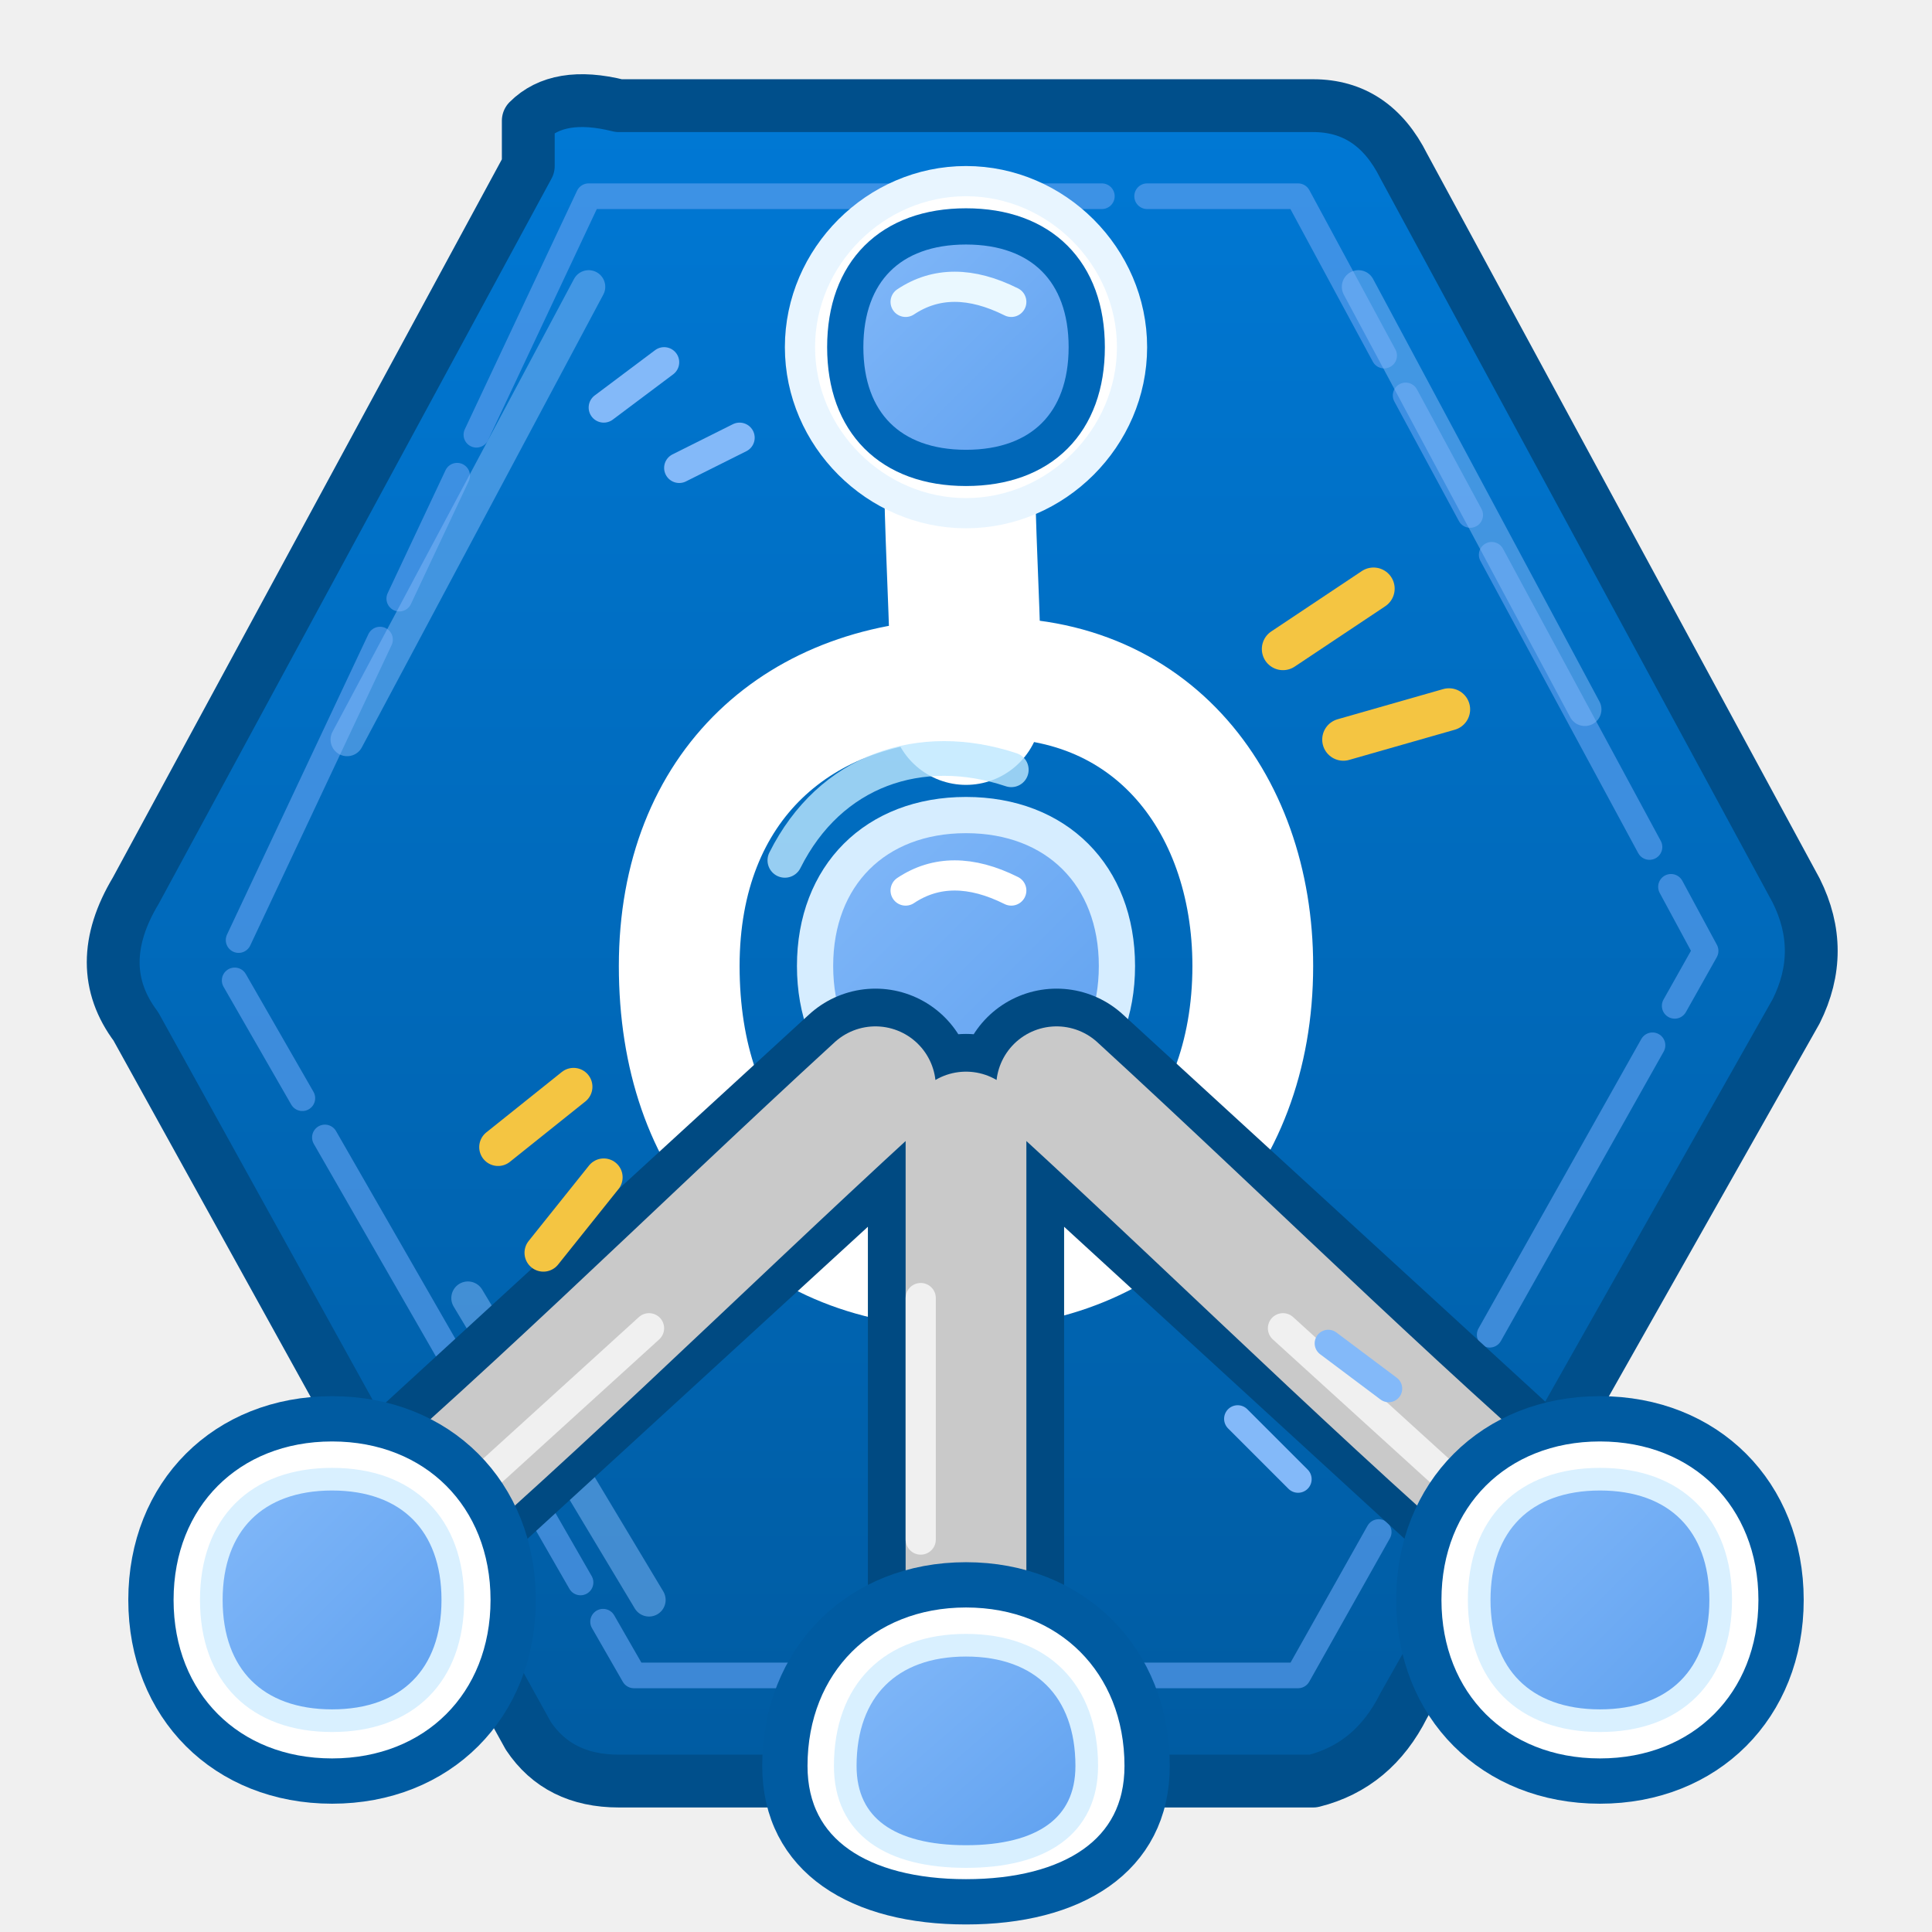
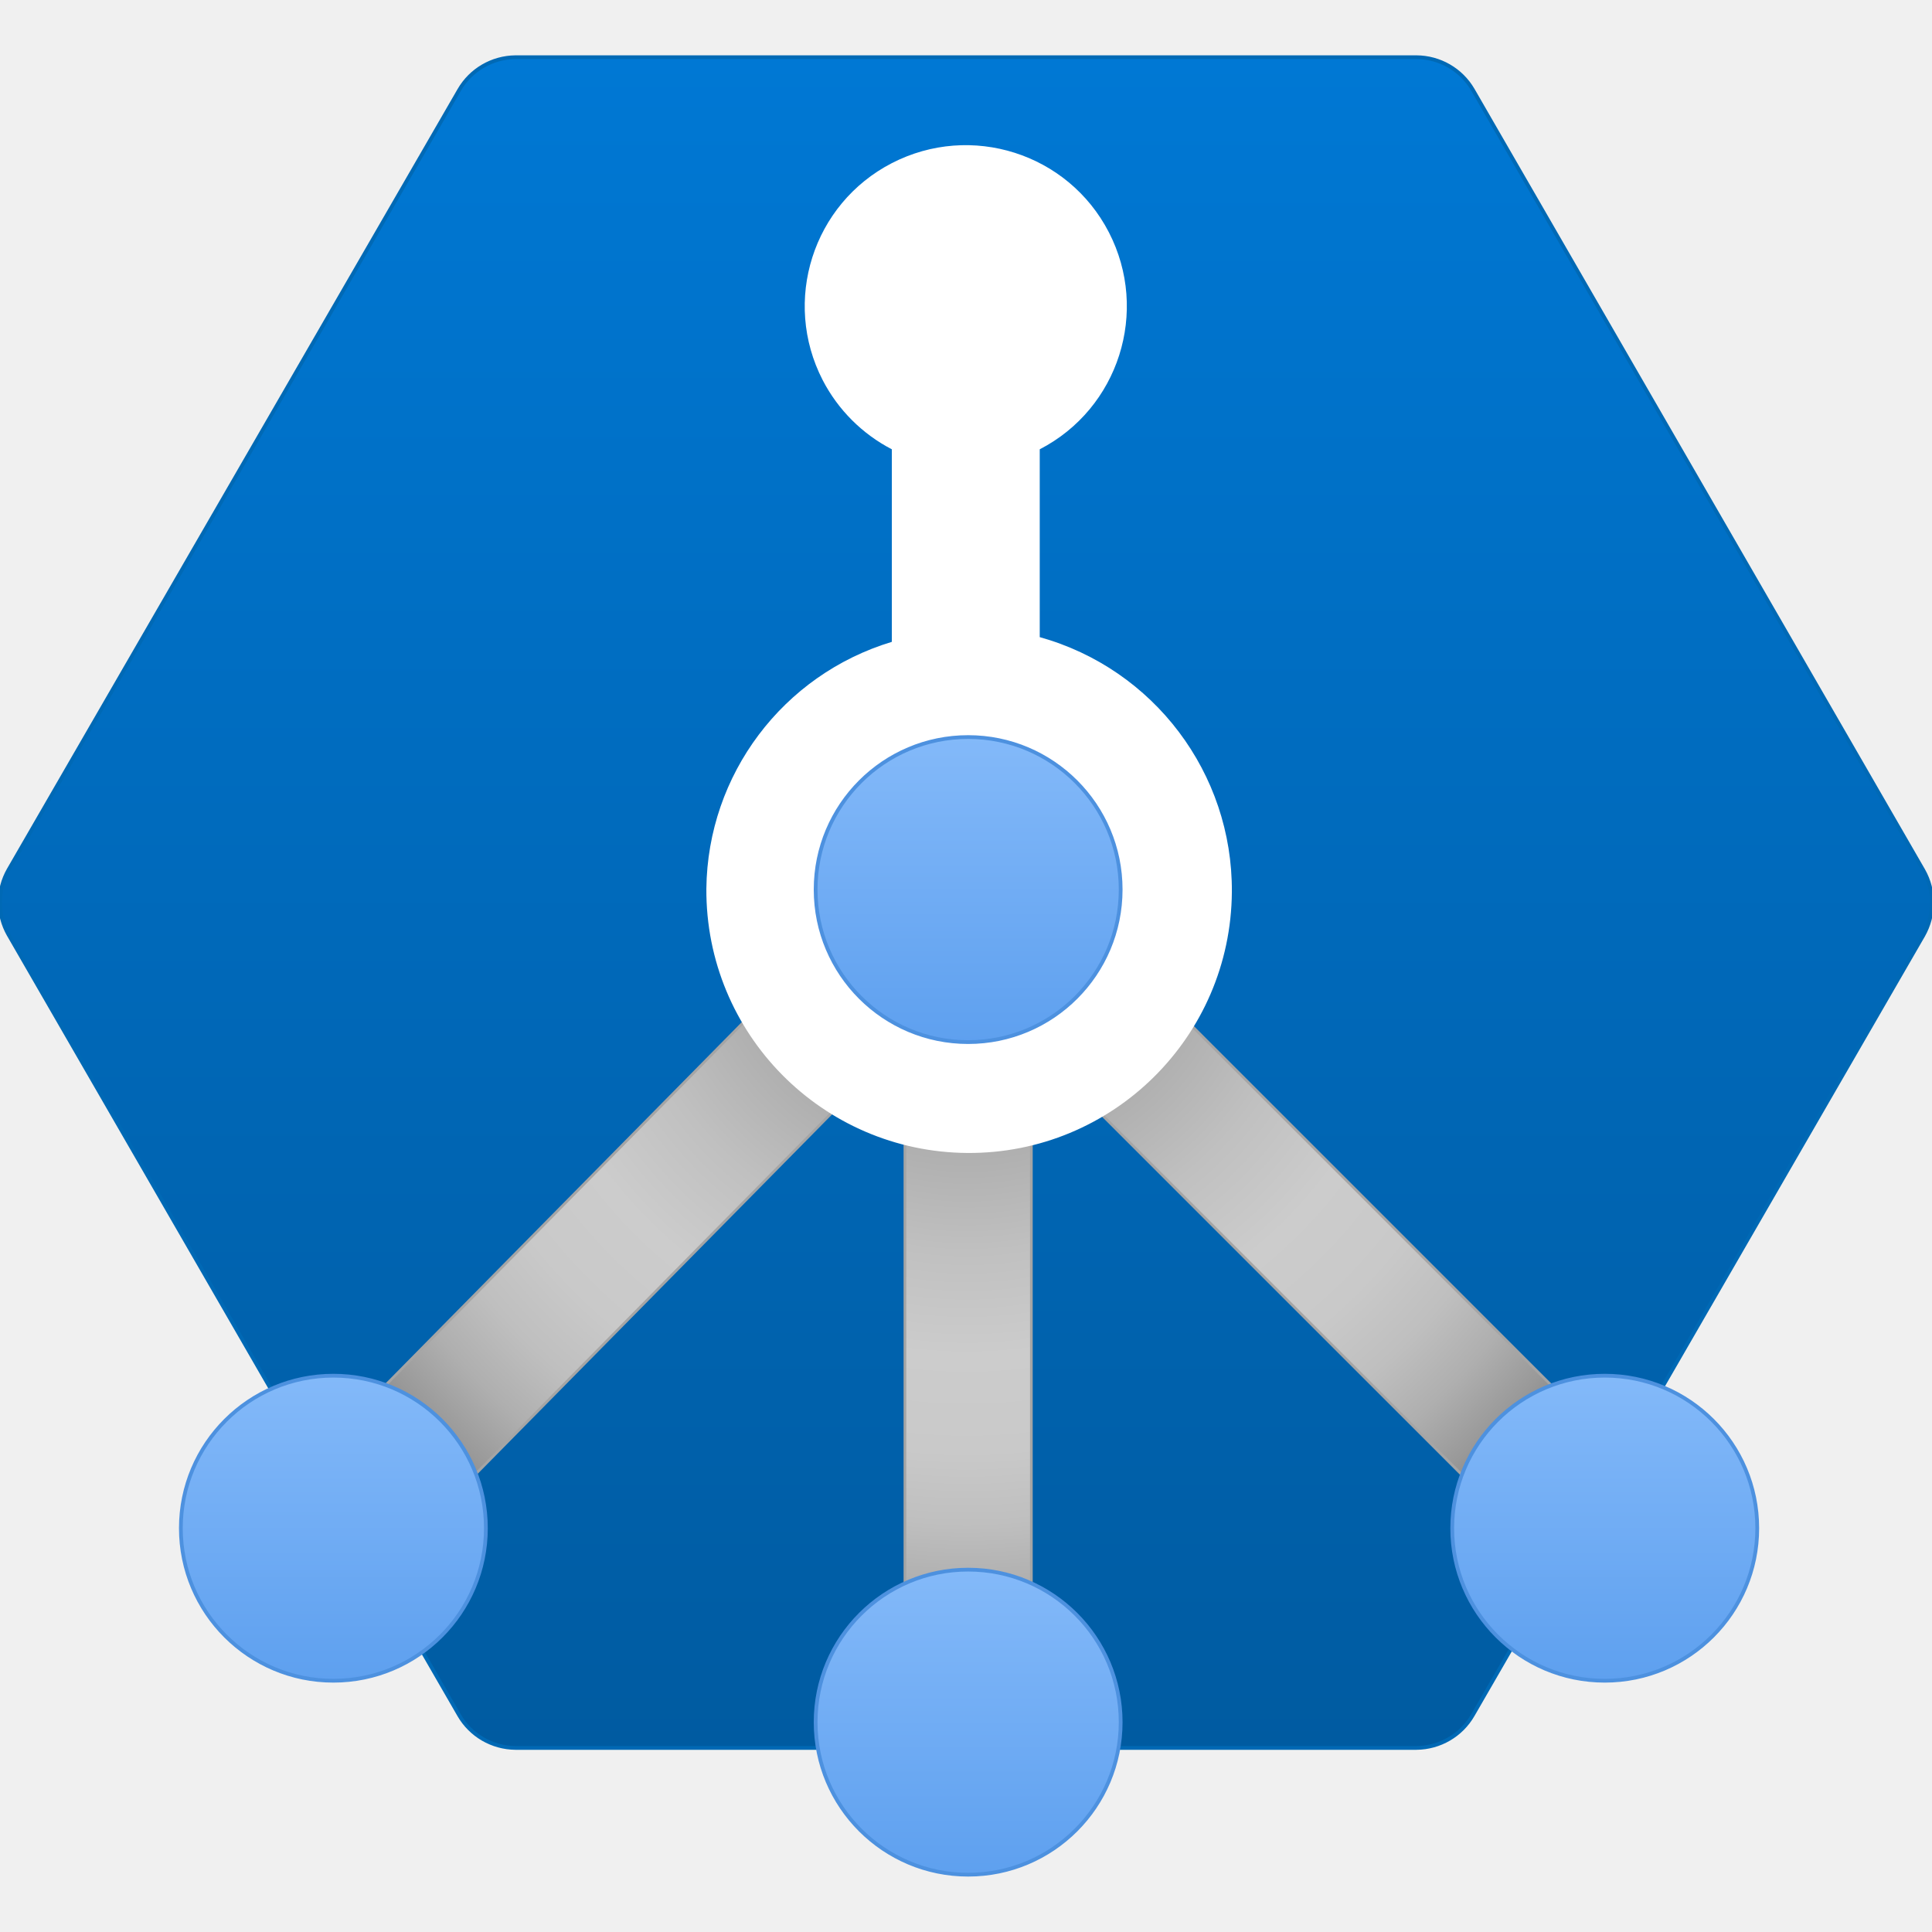
<svg xmlns="http://www.w3.org/2000/svg" width="128" height="128" viewBox="0 0 128 128" fill="none">
  <defs>
-     <linearGradient id="gatewayBlue" x1="64" y1="8" x2="64" y2="119" gradientUnits="userSpaceOnUse">
-       <stop offset="0" stop-color="#0078D4" />
-       <stop offset="1" stop-color="#005BA1" />
+     <linearGradient id="gatewayBlue" x1="9" y1="16.285" x2="9" y2=".534" gradientTransform="matrix(1, 0, 0, 1, 0, 0)" gradientUnits="userSpaceOnUse">
+       <stop offset="0" stop-color="#005ba1" />
+       <stop offset="1" stop-color="#0078d4" />
    </linearGradient>
-     <linearGradient id="nodeBlue" x1="0" y1="0" x2="1" y2="1">
-       <stop offset="0" stop-color="#83B9F9" />
-       <stop offset="1" stop-color="#5EA0EF" />
+     <radialGradient id="gatewayGray" cx="9.009" cy="8.4" r="8.123" gradientTransform="matrix(1, 0, 0, 1, 0, 0)" gradientUnits="userSpaceOnUse">
+       <stop offset="0" stop-color="gray" />
+       <stop offset=".191" stop-color="#a1a1a1" />
+       <stop offset=".402" stop-color="silver" />
+       <stop offset=".521" stop-color="#ccc" />
+       <stop offset=".631" stop-color="#c9c9c9" />
+       <stop offset=".713" stop-color="#bfbfbf" />
+       <stop offset=".785" stop-color="#afafaf" />
+       <stop offset=".852" stop-color="#999" />
+       <stop offset=".908" stop-color="gray" />
+     </radialGradient>
+     <linearGradient id="gatewayNodeBottom" x1="-1.246" y1="825.736" x2=".764" y2="827.746" gradientTransform="translate(-575.745 600.469) rotate(-135)" gradientUnits="userSpaceOnUse">
+       <stop offset="0" stop-color="#5ea0ef" />
+       <stop offset="1" stop-color="#83b9f9" />
+     </linearGradient>
+     <linearGradient id="gatewayNodeCenter" x1="-104.431" y1="575.695" x2="-104.431" y2="578.537" gradientTransform="translate(-95.412 585.404) rotate(-180)" gradientUnits="userSpaceOnUse">
+       <stop offset="0" stop-color="#5ea0ef" />
+       <stop offset="1" stop-color="#83b9f9" />
+     </linearGradient>
+     <linearGradient id="gatewayNodeLeft" x1="157.457" y1="814.945" x2="160.3" y2="814.945" gradientTransform="translate(-811.839 173.116) rotate(-90)" gradientUnits="userSpaceOnUse">
+       <stop offset="0" stop-color="#5ea0ef" />
+       <stop offset="1" stop-color="#83b9f9" />
+     </linearGradient>
+     <linearGradient id="gatewayNodeRight" x1="157.457" y1="441.025" x2="160.3" y2="441.025" gradientTransform="translate(455.975 173.116) rotate(-90) scale(1 -1)" gradientUnits="userSpaceOnUse">
+       <stop offset="0" stop-color="#5ea0ef" />
+       <stop offset="1" stop-color="#83b9f9" />
    </linearGradient>
  </defs>
-   <path d="M35 8        Q37 6 41 7        L87 7        Q91 7 93 11        L119 59        Q121 63 119 67        L93 113        Q91 117 87 118        L41 118        Q37 118 35 115        L9 68        Q6 64 9 59        L35 11Z" fill="url(#gatewayBlue)" stroke="#004F8B" stroke-width="3.5" stroke-linecap="round" stroke-linejoin="round" />
-   <path d="M39 13        L86 13        L113 63        L86 111        L42 111        L15 64        L39 13Z" stroke="#5EA0EF" stroke-width="1.7" stroke-linecap="round" stroke-linejoin="round" stroke-dasharray="22 3 9 3" opacity="0.65" />
-   <path d="M39 19 L23 49        M90 19 L105 47        M43 106 L31 86" stroke="#83B9F9" stroke-width="2.2" stroke-linecap="round" opacity="0.5" />
-   <path d="M64 21        C63 30 64 38 64 47" stroke="#FFFFFF" stroke-width="10" stroke-linecap="round" />
-   <path d="M64 45        C76 44 83 53 83 64        C83 76 75 84 64 84        C52 84 45 76 45 64        C45 52 53 45 64 45Z" fill="none" stroke="#FFFFFF" stroke-width="8" stroke-linecap="round" stroke-linejoin="round" />
-   <path d="M52 57        C55 51 61 49 67 51" stroke="#BDE7FF" stroke-width="2.3" stroke-linecap="round" opacity="0.8" />
-   <path d="M64 54        C70 54 74 58 74 64        C74 70 70 74 64 74        C58 74 54 70 54 64        C54 58 58 54 64 54Z" fill="url(#nodeBlue)" stroke="#D6EDFF" stroke-width="2.4" stroke-linejoin="round" />
-   <path d="M60 59 Q63 57 67 59" stroke="#FFFFFF" stroke-width="2" stroke-linecap="round" />
-   <path d="M64 75        L64 112        M58 72        L22 105        M70 72        L106 105" stroke="#004A82" stroke-width="13" stroke-linecap="round" stroke-linejoin="round" />
-   <path d="M64 75        C64 88 64 100 64 112        M58 72        C46 83 34 95 22 105        M70 72        C82 83 94 95 106 105" stroke="#C9C9C9" stroke-width="8" stroke-linecap="round" stroke-linejoin="round" />
-   <path d="M61 86 L61 102        M43 88 L32 98        M85 88 L96 98" stroke="#F4F4F4" stroke-width="2" stroke-linecap="round" opacity="0.9" />
-   <path d="M64 12        C70 12 75 17 75 23        C75 29 70 34 64 34        C58 34 53 29 53 23        C53 17 58 12 64 12Z" fill="#FFFFFF" stroke="#E8F5FF" stroke-width="2" />
-   <path d="M64 15        C69 15 72 18 72 23        C72 28 69 31 64 31        C59 31 56 28 56 23        C56 18 59 15 64 15Z" fill="url(#nodeBlue)" stroke="#0067B8" stroke-width="2.4" />
-   <path d="M60 20 Q63 18 67 20" stroke="#EAF8FF" stroke-width="2" stroke-linecap="round" />
-   <path d="M22 94        C29 94 34 99 34 106        C34 113 29 118 22 118        C15 118 10 113 10 106        C10 99 15 94 22 94Z" fill="#FFFFFF" stroke="#005BA1" stroke-width="3" />
-   <path d="M22 98        C27 98 30 101 30 106        C30 111 27 114 22 114        C17 114 14 111 14 106        C14 101 17 98 22 98Z" fill="url(#nodeBlue)" stroke="#D9F0FF" stroke-width="1.5" />
-   <path d="M106 94        C113 94 118 99 118 106        C118 113 113 118 106 118        C99 118 94 113 94 106        C94 99 99 94 106 94Z" fill="#FFFFFF" stroke="#005BA1" stroke-width="3" />
-   <path d="M106 98        C111 98 114 101 114 106        C114 111 111 114 106 114        C101 114 98 111 98 106        C98 101 101 98 106 98Z" fill="url(#nodeBlue)" stroke="#D9F0FF" stroke-width="1.5" />
-   <path d="M64 105        C71 105 76 110 76 117        C76 123 71 126 64 126        C57 126 52 123 52 117        C52 110 57 105 64 105Z" fill="#FFFFFF" stroke="#005BA1" stroke-width="3" />
-   <path d="M64 109        C69 109 72 112 72 117        C72 121 69 123 64 123        C59 123 56 121 56 117        C56 112 59 109 64 109Z" fill="url(#nodeBlue)" stroke="#D9F0FF" stroke-width="1.5" />
-   <path d="M85 43 L91 39        M89 49 L96 47" stroke="#F4C542" stroke-width="2.8" stroke-linecap="round" />
-   <path d="M38 72 L33 76        M40 78 L36 83" stroke="#F4C542" stroke-width="2.5" stroke-linecap="round" />
-   <path d="M40 27 L44 24        M45 31 L49 29" stroke="#83B9F9" stroke-width="2" stroke-linecap="round" />
-   <path d="M88 89 L92 92        M82 94 L86 98" stroke="#83B9F9" stroke-width="1.8" stroke-linecap="round" />
+   <g transform="scale(7.111111)" stroke-linecap="round" stroke-linejoin="round">
+     <path d="M18,8.412c0-.104-.027-.209-.08-.303L13.722,.836c-.109-.187-.309-.302-.525-.303H4.803c-.217,.002-.417,.118-.525,.306L.08,8.103c-.107,.188-.107,.418,0,.606l4.197,7.27c.108,.188,.308,.304,.525,.306H13.197c.217-.002,.417-.118,.525-.306l4.197-7.264c.053-.094,.08-.198,.08-.303" fill="url(#gatewayBlue)" stroke="#0069b5" stroke-width=".035" />
+     <polygon points="15.367 13.821 9.609 8.063 9.609 8.002 9.548 8.002 9.437 7.892 9.327 8.002 8.742 8.002 8.583 7.845 2.687 13.824 3.526 14.651 8.431 9.677 8.431 16.045 9.609 16.045 9.609 9.729 14.534 14.654 15.367 13.821" fill="url(#gatewayGray)" stroke="#a5a5a5" stroke-width=".025" />
+     <circle id="uuid-ece1a08e-bbe9-4a7a-9146-1fc8c65913f8" cx="9.02" cy="16.045" r="1.421" fill="url(#gatewayNodeBottom)" stroke="#4d91df" stroke-width=".035" />
+     <path d="M6.581,8.279c-.008,1.352,1.081,2.454,2.433,2.463,1.352,.008,2.454-1.081,2.463-2.433,.007-1.104-.726-2.076-1.79-2.373v-1.75c.736-.38,1.024-1.285,.644-2.022-.38-.736-1.285-1.024-2.022-.644-.736,.38-1.024,1.285-.644,2.022,.143,.276,.368,.501,.644,.644v1.794c-1.016,.307-1.716,1.237-1.728,2.299Z" fill="#fff" />
+     <circle id="uuid-8e562190-eca9-4949-bb17-df9e268bb00b" cx="9.02" cy="8.288" r="1.421" fill="url(#gatewayNodeCenter)" stroke="#4d91df" stroke-width=".035" />
+     <circle id="uuid-fde97792-49bb-484d-abc1-e7c1b7c4a266" cx="3.106" cy="14.238" r="1.421" fill="url(#gatewayNodeLeft)" stroke="#4d91df" stroke-width=".035" />
+     <circle id="uuid-e202974c-be82-433a-a8e4-940953f82785" cx="14.951" cy="14.238" r="1.421" fill="url(#gatewayNodeRight)" stroke="#4d91df" stroke-width=".035" />
+   </g>
</svg>
